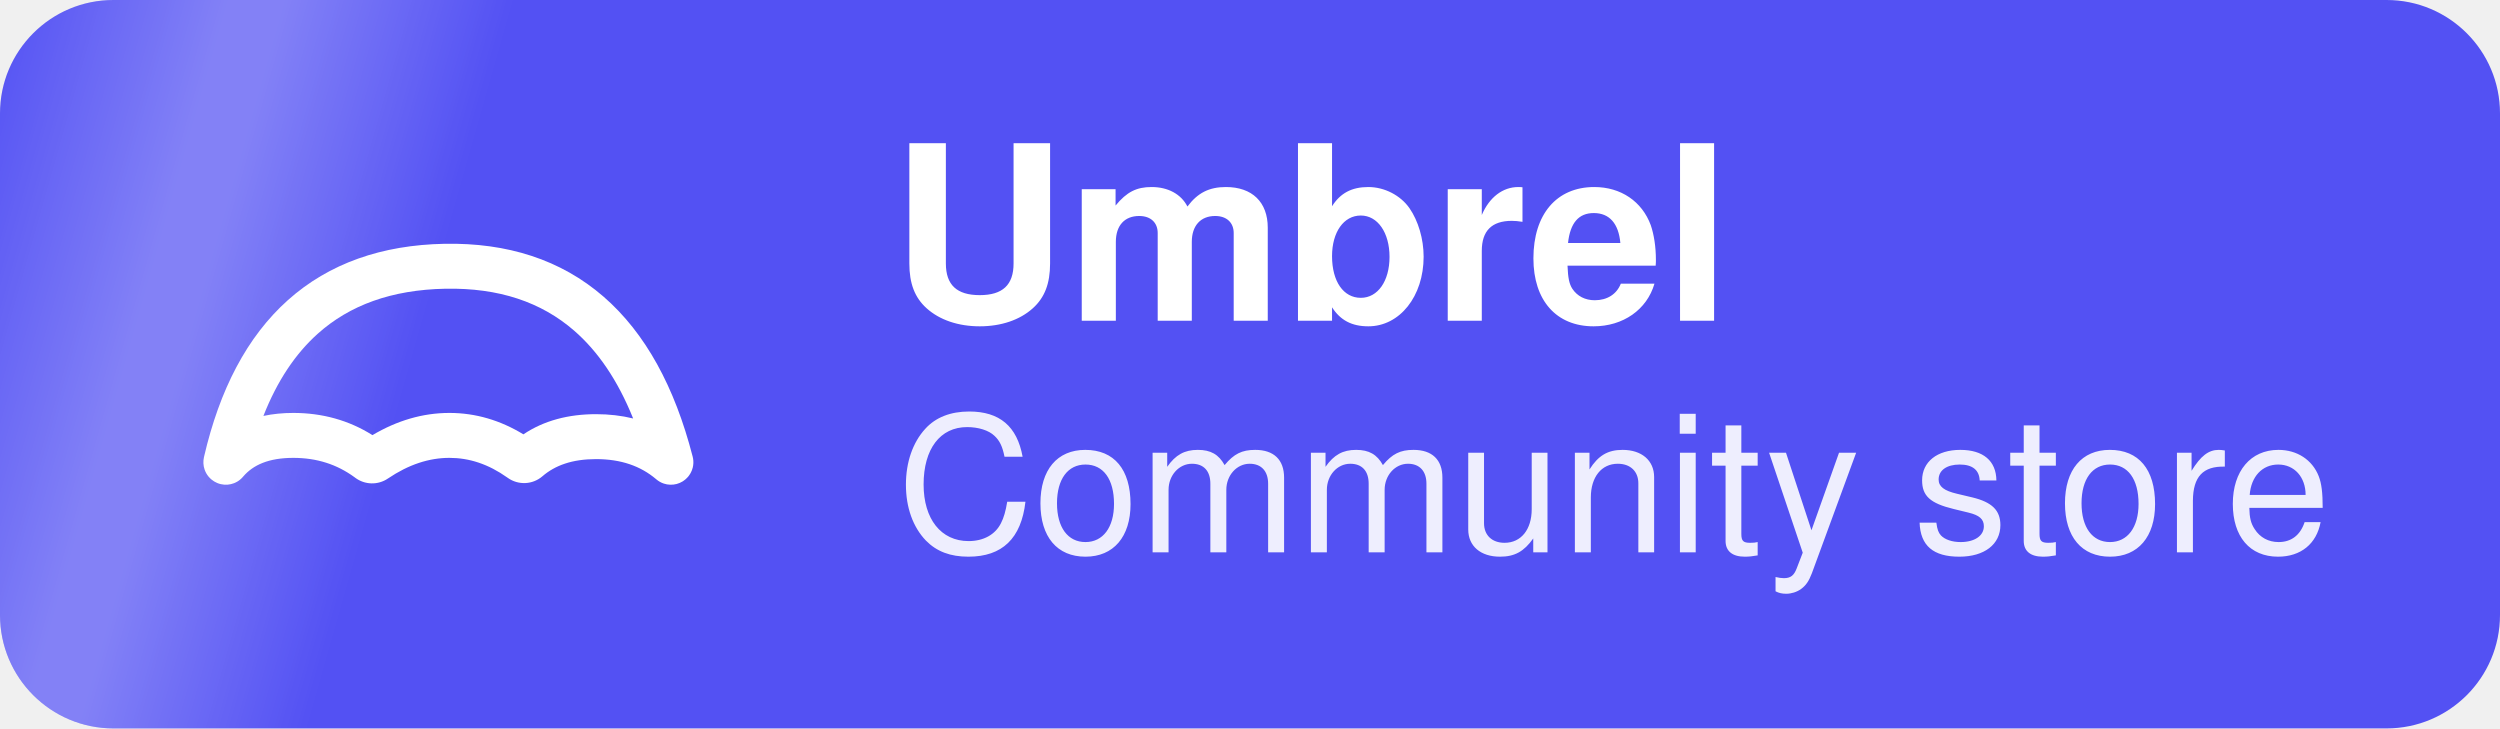
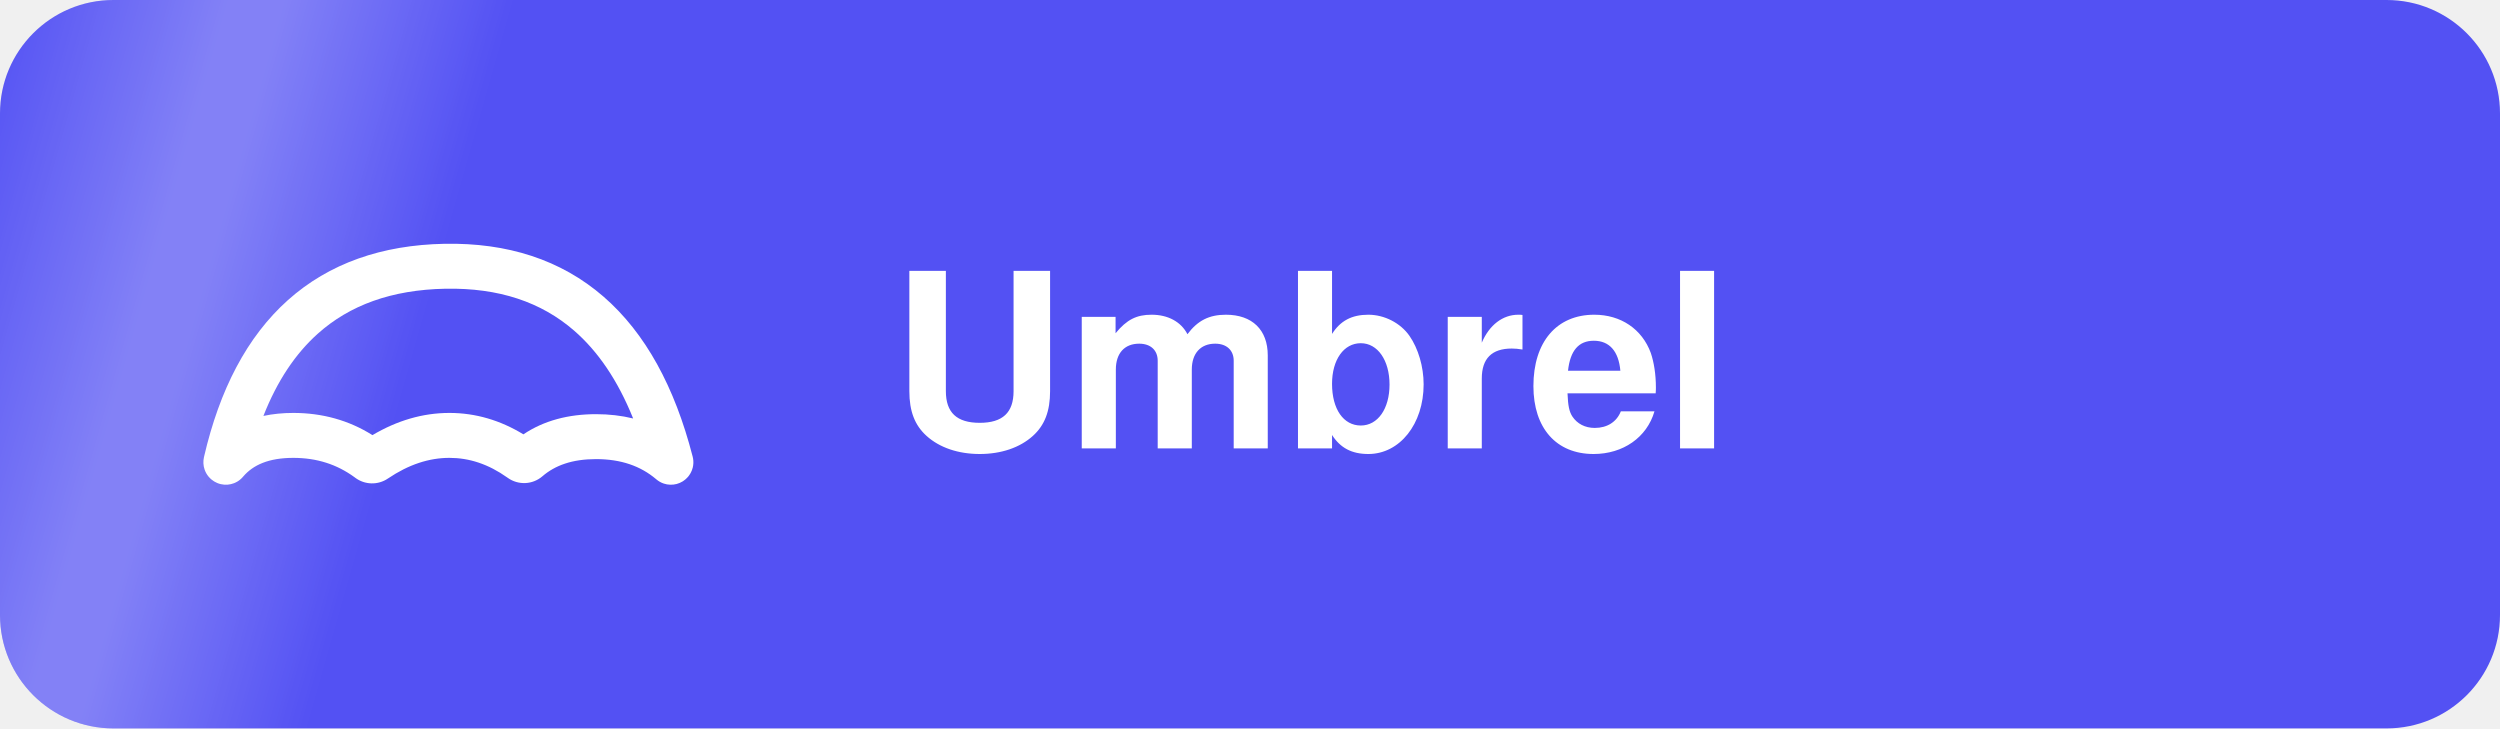
<svg xmlns="http://www.w3.org/2000/svg" viewBox="0 0 841.9 245.3" width="841.9" height="245.3" role="img" aria-label="Install from the umbrelOS community app store">
  <defs>
    <clipPath id="edge">
      <path d="M38.2,0 H803.7 A38.2,38.2 0 0 1 841.9,38.2 V207.1 A38.2,38.2 0 0 1 803.7,245.3 H38.2 A38.2,38.2 0 0 1 0,207.1 V38.2 A38.2,38.2 0 0 1 38.2,0 Z" />
    </clipPath>
    <linearGradient id="sheen" x1="0" y1="0" x2="1" y2="0">
      <stop offset="0" stop-color="#fff" stop-opacity="0" />
      <stop offset="0.45" stop-color="#fff" stop-opacity="0.28" />
      <stop offset="0.55" stop-color="#fff" stop-opacity="0.28" />
      <stop offset="1" stop-color="#fff" stop-opacity="0" />
    </linearGradient>
  </defs>
  <style>
    @keyframes pass {
      0%       { transform: translateX(-278.4px); }
-       8.71%   { transform: translateX(1120.3px); }
+       7.44%   { transform: translateX(1120.3px); }
      100%     { transform: translateX(1120.3px); }
    }
-     .band { animation: pass 12.208s linear 2.078s infinite backwards; }
+     .band { animation: pass 14.286s linear 2.771s infinite backwards; }
    @media (prefers-reduced-motion: reduce) {
      .band { animation: none; opacity: 0; }
    }
  </style>
  <path d="M38.2,0 H803.7 A38.2,38.2 0 0 1 841.9,38.2 V207.1 A38.2,38.2 0 0 1 803.7,245.3 H38.2 A38.2,38.2 0 0 1 0,207.1 V38.2 A38.2,38.2 0 0 1 38.2,0 Z" fill="#5351f3" />
  <g transform="translate(61.67 71.08) scale(1.37511)" fill="#ffffff">
    <path d="m64.008 8.014c-15.316 0.294-28.263 4.774-38.365 13.811-10.013 8.957-16.719 21.934-20.518 38.336-0.009 0.039-0.016 0.078-0.025 0.117-0.026 0.112-0.034 0.223-0.053 0.334-0.022 0.131-0.05 0.26-0.062 0.392-0.019 0.201-0.019 0.4-0.016 0.598 0.001 0.063-0.005 0.126-0.002 0.189 0.011 0.228 0.041 0.452 0.08 0.674 0.007 0.039 0.008 0.078 0.016 0.117 0.052 0.263 0.122 0.521 0.211 0.772 0.055 0.155 0.118 0.308 0.188 0.458 0.024 0.053 0.052 0.103 0.078 0.155 0.05 0.1 0.098 0.199 0.154 0.296 0.082 0.143 0.172 0.282 0.268 0.418 8.204e-4 0.001 0.001 0.003 0.002 0.004 0.096 0.136 0.197 0.267 0.307 0.395 0.117 0.137 0.246 0.268 0.379 0.395 0.046 0.044 0.093 0.087 0.141 0.13 0.038 0.035 0.074 0.071 0.113 0.105 0.029 0.025 0.062 0.043 0.092 0.067 0.164 0.133 0.336 0.258 0.516 0.373 0.045 0.029 0.091 0.058 0.137 0.086 0.221 0.132 0.447 0.254 0.689 0.355 0.154 0.064 0.314 0.121 0.477 0.172 0.055 0.017 0.111 0.03 0.166 0.046 0.082 0.023 0.162 0.048 0.246 0.067 0.012 0.003 0.025 3e-3 0.037 0.006 0.241 0.054 0.486 0.09 0.73 0.111 0.059 0.005 0.117 0.006 0.176 0.01 0.199 0.01 0.397 0.011 0.596 0 0.052-0.003 0.105-0.001 0.156-0.006 0.006-4.91e-4 0.012-0.001 0.018-0.002 0.214-0.019 0.426-0.054 0.637-0.097 0.073-0.015 0.145-0.032 0.217-0.05 0.223-0.055 0.445-0.119 0.66-0.202 0.139-0.054 0.277-0.114 0.412-0.18 0.133-0.064 0.262-0.134 0.389-0.208 2e-3 -0.001 0.004-0.003 0.006-0.004 0.127-0.075 0.252-0.156 0.373-0.241 0.002-1e-3 0.002-0.003 0.004-0.004 0.122-0.086 0.24-0.177 0.355-0.273 0.121-0.101 0.238-0.208 0.352-0.321 0.083-0.082 0.16-0.17 0.238-0.258 0.026-0.029 0.053-0.056 0.078-0.086 0.025-0.03 0.051-0.058 0.076-0.088 2.402-2.778 6.161-4.543 12.254-4.543 5.756 0 10.694 1.599 15.012 4.76l0.17 0.128c2.346 1.746 5.541 1.819 7.963 0.18 5.16-3.49 10.16-5.068 15.084-5.068 4.836 0 9.528 1.519 14.18 4.822l0.098 0.071c2.583 1.847 6.093 1.687 8.496-0.388 3.073-2.652 7.279-4.201 13.129-4.201 6.155 0 10.927 1.716 14.695 4.898 0.024 0.02 0.047 0.041 0.07 0.061 0.069 0.059 0.142 0.11 0.213 0.164 0.059 0.045 0.115 0.093 0.176 0.136 0.1 0.071 0.203 0.135 0.307 0.199 0.05 0.031 0.099 0.064 0.15 0.094 0.14 0.08 0.283 0.151 0.428 0.218 0.015 7e-3 0.03 0.016 0.045 0.023 0.167 0.075 0.337 0.141 0.51 0.199 0.252 0.084 0.511 0.15 0.775 0.197 0.045 8e-3 0.091 0.008 0.137 0.015 0.217 0.033 0.436 0.058 0.658 0.065 0.055 0.002 0.111-0.006 0.166-0.006 0.211 4.2e-5 0.422-0.004 0.635-0.029 0.09-0.01 0.178-0.033 0.268-0.048 0.158-0.026 0.315-0.045 0.473-0.086 0.011-0.003 0.02-0.009 0.031-0.011 0.104-0.027 0.204-0.068 0.307-0.101 0.15-0.049 0.302-0.096 0.445-0.157 0.088-0.037 0.172-0.086 0.258-0.128 0.15-0.073 0.3-0.146 0.441-0.231 0.088-0.054 0.172-0.117 0.258-0.176 0.132-0.091 0.262-0.183 0.385-0.285 0.08-0.066 0.156-0.137 0.232-0.208 0.123-0.114 0.242-0.231 0.354-0.355 0.035-0.038 0.074-0.069 0.107-0.109 0.044-0.052 0.079-0.108 0.121-0.16 0.06-0.077 0.12-0.153 0.176-0.233 0.087-0.123 0.166-0.249 0.242-0.376 0.038-0.064 0.078-0.127 0.113-0.193 0.084-0.156 0.157-0.316 0.225-0.478 0.022-0.051 0.046-0.101 0.066-0.153 0.083-0.217 0.156-0.436 0.211-0.659 0.09-0.365 0.143-0.742 0.156-1.125 2e-5 -6.31e-4 -2e-5 -0.001 0-0.002 7.4e-4 -0.022-2e-3 -0.043-2e-3 -0.065 4e-3 -0.166 4e-3 -0.333-8e-3 -0.5-0.013-0.188-0.036-0.377-0.068-0.564-0.025-0.144-0.057-0.288-0.094-0.432-8e-3 -0.03-0.014-0.058-0.021-0.088-4.366-16.917-11.503-30.163-21.816-39.107-10.421-9.039-23.559-13.228-38.936-12.933zm0.211 11.003c13.143-0.252 23.488 3.284 31.514 10.245 5.83 5.056 10.704 12.155 14.475 21.531-2.873-0.708-5.909-1.054-9.088-1.054-6.725 0-12.761 1.556-17.789 4.942-5.634-3.438-11.694-5.246-18.113-5.246-6.566 0-12.87 1.889-18.852 5.435-5.774-3.632-12.279-5.435-19.377-5.435-2.563 0-5.016 0.238-7.33 0.735 3.39-8.623 7.876-15.27 13.322-20.142 7.782-6.962 18.035-10.757 31.238-11.011z" />
  </g>
-   <text x="300" y="108" font-family="-apple-system, BlinkMacSystemFont, 'Segoe UI', Helvetica, Arial, sans-serif" font-size="82" font-weight="700" fill="#ffffff">Umbrel</text>
-   <text x="302" y="186" font-family="-apple-system, BlinkMacSystemFont, 'Segoe UI', Helvetica, Arial, sans-serif" font-size="64" font-weight="400" fill="#ffffff" fill-opacity="0.9">Community store</text>
+   <text x="300" y="151" font-family="-apple-system, BlinkMacSystemFont, 'Segoe UI', Helvetica, Arial, sans-serif" font-size="82" font-weight="700" fill="#ffffff">Umbrel</text>
  <g clip-path="url(#edge)">
    <g class="band">
      <rect x="0" y="-60" width="173.6" height="365.3" fill="url(#sheen)" transform="skewX(-16)" />
    </g>
  </g>
</svg>
